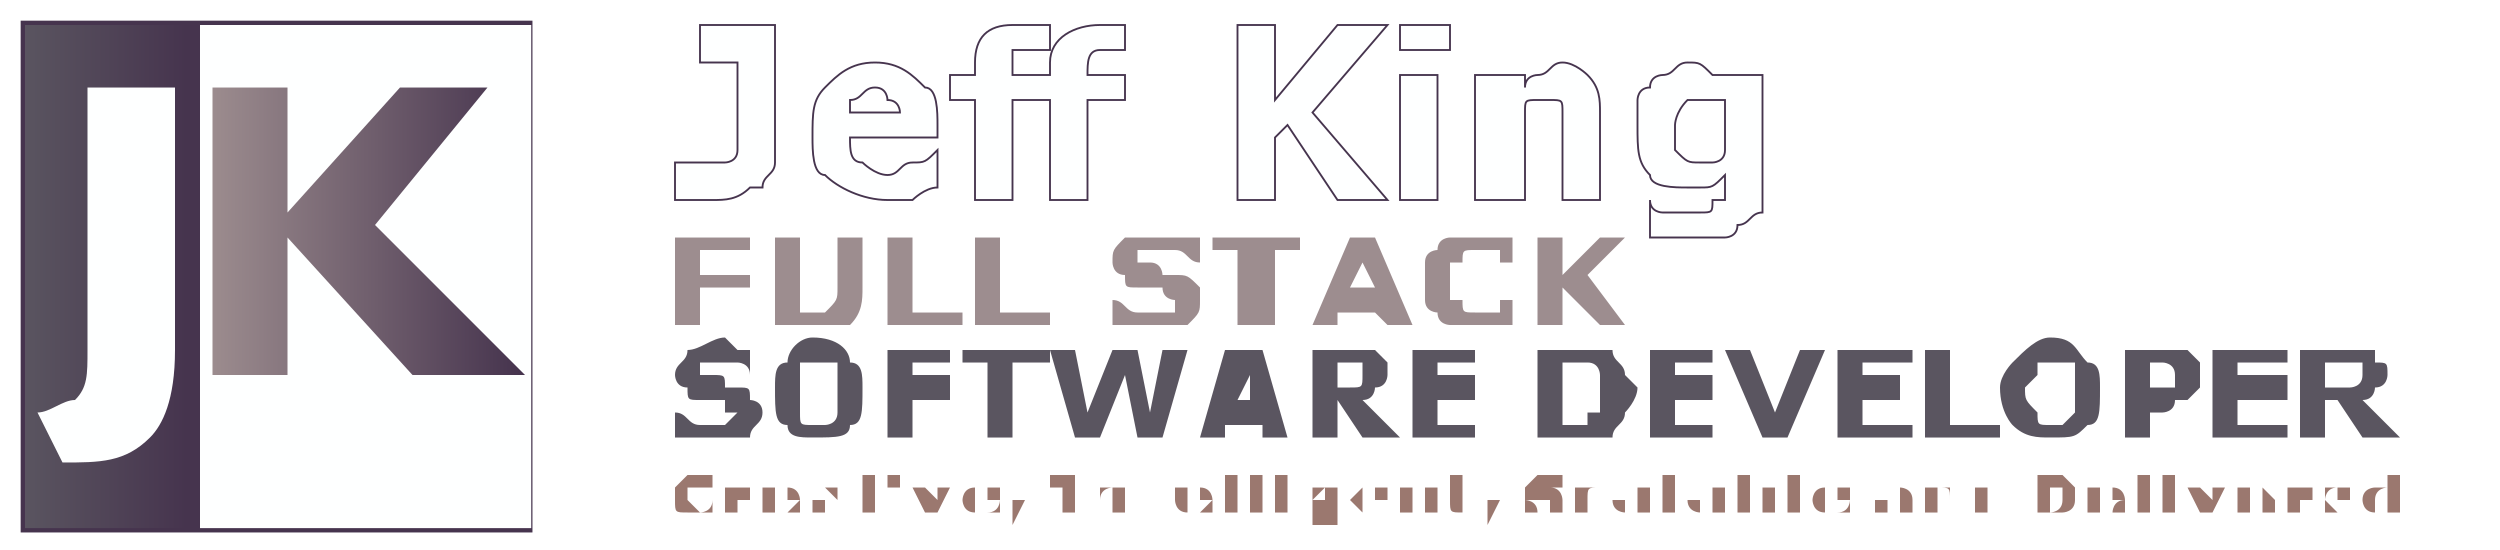
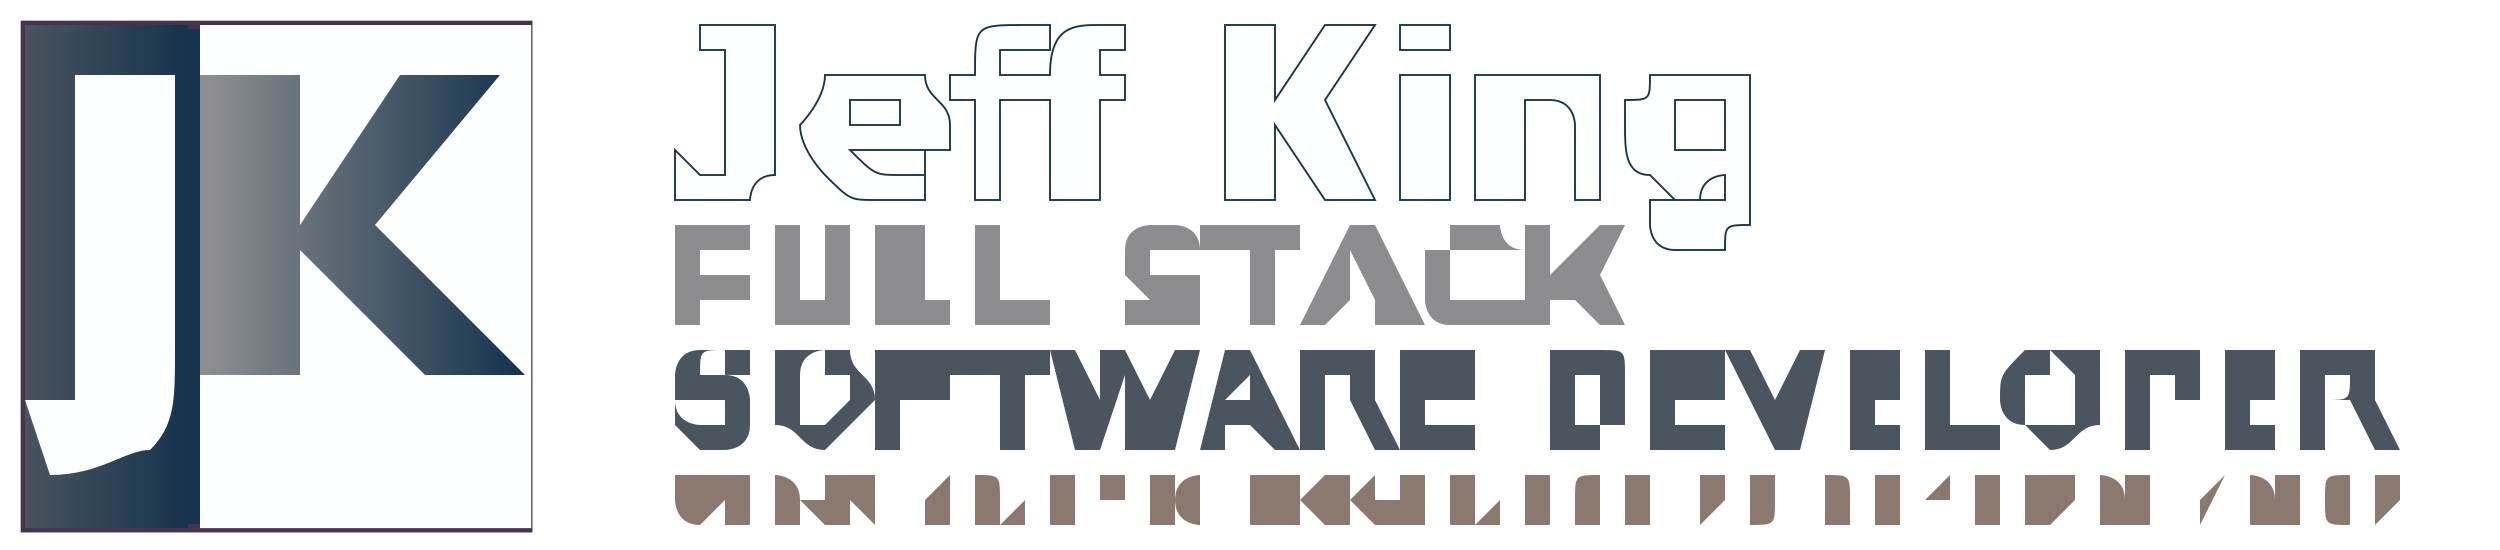
- <svg xmlns="http://www.w3.org/2000/svg" xml:space="preserve" width="200px" height="44px" version="1.1" style="shape-rendering:geometricPrecision; text-rendering:geometricPrecision; image-rendering:optimizeQuality; fill-rule:evenodd; clip-rule:evenodd" viewBox="0 0 200 44">
+ <svg xmlns="http://www.w3.org/2000/svg" xml:space="preserve" width="100px" height="22px" version="1.1" style="shape-rendering:geometricPrecision; text-rendering:geometricPrecision; image-rendering:optimizeQuality; fill-rule:evenodd; clip-rule:evenodd" viewBox="0 0 100 22">
  <defs>
    <style type="text/css">
   
-     .str1 {stroke:#46344E;stroke-width:0.694}
-     .str0 {stroke:#46344E;stroke-width:0.15}
-     .fil4 {fill:#46344E}
+     .str1 {stroke:#46344E;stroke-width:0.347}
+     .str0 {stroke:#16344E;stroke-width:0.075}
+     .fil4 {fill:#16344E}
    .fil6 {fill:#FEFFFF}
-     .fil2 {fill:#5A5560;fill-rule:nonzero}
-     .fil3 {fill:#9B786F;fill-rule:nonzero}
-     .fil1 {fill:#9D8D8F;fill-rule:nonzero}
+     .fil2 {fill:#4A5560;fill-rule:nonzero}
+     .fil3 {fill:#8B786F;fill-rule:nonzero}
+     .fil1 {fill:#8D8D8F;fill-rule:nonzero}
    .fil0 {fill:#FEFFFF;fill-rule:nonzero}
    .fil5 {fill:url(#id0)}
    .fil7 {fill:url(#id1);fill-rule:nonzero}
   
  </style>
-     <linearGradient id="id0" gradientUnits="userSpaceOnUse" x1="1.84" y1="21.875" x2="14.895" y2="21.875">
-       <stop offset="0" style="stop-opacity:1; stop-color:#5A5560" />
-       <stop offset="1" style="stop-opacity:1; stop-color:#46344E" />
+     <linearGradient id="id0" gradientUnits="userSpaceOnUse" x1="0.92" y1="10.938" x2="7.447" y2="10.938">
+       <stop offset="0" style="stop-opacity:1; stop-color:#4A5560" />
+       <stop offset="1" style="stop-opacity:1; stop-color:#16344E" />
    </linearGradient>
-     <linearGradient id="id1" gradientUnits="userSpaceOnUse" x1="16.678" y1="18.487" x2="41.566" y2="18.487">
-       <stop offset="0" style="stop-opacity:1; stop-color:#9D8D8F" />
-       <stop offset="1" style="stop-opacity:1; stop-color:#46344E" />
+     <linearGradient id="id1" gradientUnits="userSpaceOnUse" x1="8.339" y1="9.244" x2="20.783" y2="9.244">
+       <stop offset="0" style="stop-opacity:1; stop-color:#8D8D8F" />
+       <stop offset="1" style="stop-opacity:1; stop-color:#16344E" />
    </linearGradient>
  </defs>
  <g id="Layer_x0020_1">
-     <g id="_2584427400096">
-       <path class="fil0 str0" d="M62 12c0,0 0,1 0,1 0,1 -1,1 -1,2 0,0 -1,0 -1,0 -1,1 -2,1 -3,1 0,0 -1,0 -1,0 -1,0 -1,0 -2,0l0 -3 0 0c1,0 1,0 1,0 1,0 1,0 2,0 0,0 1,0 1,0 0,0 1,0 1,-1 0,0 0,0 0,-1 0,0 0,0 0,-1l0 -5 -3 0 0 -3 6 0 0 10zm13 -1l-7 0c0,1 0,2 1,2 0,0 1,1 2,1 1,0 1,-1 2,-1 1,0 1,0 2,-1l0 0 0 3c-1,0 -2,1 -2,1 -1,0 -1,0 -2,0 -2,0 -4,-1 -5,-2 -1,0 -1,-2 -1,-3 0,-2 0,-3 1,-4 1,-1 2,-2 4,-2 2,0 3,1 4,2 1,0 1,2 1,3l0 1zm-3 -2c0,0 0,-1 -1,-1 0,0 0,-1 -1,-1 -1,0 -1,1 -2,1 0,0 0,1 0,1l4 0zm18 -5l0 0 0 0c-1,0 -1,0 -1,0 -1,0 -1,0 -1,0 -1,0 -1,1 -1,2l0 0 3 0 0 2 -3 0 0 8 -3 0 0 -8 -3 0 0 8 -3 0 0 -8 -2 0 0 -2 2 0 0 -1c0,-2 1,-3 3,-3 1,0 2,0 3,0l0 2 -1 0 0 0c0,0 -1,0 -1,0 0,0 -1,0 -1,0 0,0 0,1 0,2l0 0 3 0 0 -1c0,-2 2,-3 4,-3 1,0 2,0 2,0l0 2zm21 12l-4 0 -4 -6 -1 1 0 5 -3 0 0 -14 3 0 0 6 5 -6 4 0 -6 7 6 7zm4 0l-3 0 0 -10 3 0 0 10zm1 -12l-4 0 0 -2 4 0 0 2zm12 12l-3 0 0 -5c0,-1 0,-1 0,-2 0,0 0,0 0,0 0,-1 0,-1 -1,-1 0,0 0,0 -1,0 0,0 0,0 0,0 -1,0 -1,0 -1,1l0 7 -4 0 0 -10 4 0 0 1c0,-1 1,-1 1,-1 1,0 1,-1 2,-1 1,0 2,1 2,1 1,1 1,2 1,3l0 7zm13 -2c0,1 0,2 0,3 -1,0 -1,1 -2,1 0,1 -1,1 -1,1 -1,0 -2,0 -3,0 0,0 -1,0 -2,0 0,0 -1,0 -1,0l0 -3 0 0c0,1 1,1 1,1 1,0 2,0 2,0 1,0 1,0 1,0 1,0 1,0 1,-1 0,0 1,0 1,0 0,-1 0,-1 0,-1l0 -1c-1,1 -1,1 -2,1 0,0 0,0 -1,0 -1,0 -3,0 -3,-1 -1,-1 -1,-2 -1,-4 0,0 0,-1 0,-2 0,0 0,-1 1,-1 0,-1 1,-1 1,-1 1,0 1,-1 2,-1 1,0 1,0 2,1 0,0 0,0 1,0l0 0 3 0 0 8zm-3 -2l0 -4c0,0 -1,0 -1,0 0,0 0,0 -1,0 0,0 -1,0 -1,0 -1,1 -1,2 -1,2 0,1 0,2 0,2 1,1 1,1 2,1 0,0 1,0 1,0 0,0 1,0 1,-1z" />
-       <path class="fil1" d="M60 20l-4 0 0 2 4 0 0 1 -4 0 0 3 -2 0 0 -7 6 0 0 1zm9 3c0,1 0,2 -1,3 -1,0 -2,0 -3,0 -1,0 -2,0 -3,0 0,-1 0,-2 0,-3l0 -4 2 0 0 4c0,1 0,1 0,2 0,0 1,0 1,0 1,0 1,0 1,0 1,-1 1,-1 1,-2l0 -4 2 0 0 4zm8 3l-6 0 0 -7 2 0 0 6 4 0 0 1zm7 0l-6 0 0 -7 2 0 0 6 4 0 0 1zm12 -2c0,1 0,1 -1,2 -1,0 -2,0 -3,0 0,0 -1,0 -2,0 0,0 -1,0 -1,0l0 -2 0 0c1,0 1,1 2,1 0,0 1,0 1,0 0,0 1,0 1,0 0,0 0,0 0,0 1,0 1,0 1,0 0,0 0,-1 0,-1 0,0 0,0 0,0 0,0 -1,0 -1,-1 0,0 -1,0 -1,0 0,0 -1,0 -1,0 -1,0 -1,0 -1,-1 -1,0 -1,-1 -1,-1 0,-1 0,-1 1,-2 1,0 2,0 3,0 0,0 1,0 1,0 1,0 1,0 2,0l0 2 0 0c-1,0 -1,-1 -2,-1 0,0 -1,0 -1,0 0,0 -1,0 -1,0 0,0 0,0 0,0 0,0 0,0 -1,0 0,0 0,1 0,1 0,0 0,0 1,0 0,0 0,0 0,0 1,0 1,1 1,1 1,0 1,0 1,0 1,0 1,0 2,1 0,0 0,0 0,1zm8 -4l-2 0 0 6 -3 0 0 -6 -2 0 0 -1 7 0 0 1zm9 6l-2 0 -1 -1 -3 0 0 1 -2 0 3 -7 2 0 3 7zm-3 -3l-1 -2 -1 2 2 0zm8 3c-1,0 -1,0 -2,0 0,0 -1,0 -1,-1 0,0 -1,0 -1,-1 0,0 0,-1 0,-2 0,0 0,-1 0,-1 0,-1 1,-1 1,-1 0,-1 1,-1 1,-1 1,0 1,0 2,0 0,0 1,0 1,0 0,0 1,0 1,0 0,0 0,0 1,0 0,0 0,0 0,0l0 2 0 0c0,0 0,0 -1,0 0,0 0,-1 0,-1 0,0 -1,0 -1,0 0,0 0,0 -1,0 0,0 0,0 0,0 -1,0 -1,0 -1,1 0,0 -1,0 -1,0 0,1 0,1 0,1 0,1 0,1 0,2 0,0 1,0 1,0 0,1 0,1 1,1 0,0 0,0 0,0 1,0 1,0 1,0 0,0 1,0 1,0 0,-1 0,-1 0,-1 1,0 1,0 1,0l0 0 0 2c0,0 0,0 -1,0 0,0 0,0 0,0 0,0 -1,0 -1,0 0,0 0,0 -1,0zm12 0l-2 0 -3 -3 0 1 0 2 -2 0 0 -7 2 0 0 3 3 -3 2 0 -3 3 3 4z" />
-       <path class="fil2" d="M61 33c0,1 -1,1 -1,2 -1,0 -2,0 -3,0 -1,0 -1,0 -2,0 0,0 0,0 -1,0l0 -2 0 0c1,0 1,1 2,1 0,0 1,0 1,0 0,0 0,0 1,0 0,0 0,0 0,0 0,0 0,0 0,0 1,-1 1,-1 1,-1 0,0 0,0 -1,0 0,0 0,0 0,-1 0,0 -1,0 -1,0 0,0 -1,0 -1,0 -1,0 -1,0 -1,-1 -1,0 -1,-1 -1,-1 0,-1 1,-1 1,-2 1,0 2,-1 3,-1 0,0 1,1 1,1 1,0 1,0 1,0l0 2 0 0c0,-1 -1,-1 -1,-1 0,0 -1,0 -1,0 -1,0 -1,0 -1,0 0,0 0,0 0,0 0,0 -1,0 -1,0 0,0 0,0 0,1 0,0 0,0 0,0 1,0 1,0 1,0 1,0 1,0 1,1 0,0 1,0 1,0 1,0 1,0 1,1 0,0 1,0 1,1zm8 -2c0,2 0,3 -1,3 0,1 -1,1 -3,1 -1,0 -2,0 -2,-1 -1,0 -1,-1 -1,-3 0,-1 0,-2 1,-2 0,-1 1,-2 2,-2 2,0 3,1 3,2 1,0 1,1 1,2zm-2 2c0,0 0,0 0,0 0,-1 0,-1 0,-2 0,0 0,0 0,-1 0,0 0,0 0,-1 0,0 -1,0 -1,0 0,0 0,0 -1,0 0,0 0,0 0,0 0,0 -1,0 -1,0 0,1 0,1 0,1 0,1 0,1 0,1 0,1 0,1 0,2 0,0 0,0 0,0 0,1 0,1 1,1 0,0 0,0 0,0 1,0 1,0 1,0 0,0 1,0 1,-1zm9 -4l-3 0 0 1 3 0 0 2 -3 0 0 3 -2 0 0 -7 5 0 0 1zm8 0l-3 0 0 6 -2 0 0 -6 -2 0 0 -1 7 0 0 1zm11 -1l-2 7 -2 0 -1 -5 -2 5 -2 0 -2 -7 2 0 1 5 2 -5 2 0 1 5 1 -5 2 0zm8 7l-2 0 0 -1 -3 0 0 1 -2 0 2 -7 3 0 2 7zm-3 -3l0 -2 -1 2 1 0zm9 -2c0,0 0,0 0,-1 0,0 -1,0 -1,0 0,0 0,0 0,0 0,0 -1,0 -1,0l0 0 0 2 0 0c0,0 1,0 1,0 0,0 0,0 0,0 1,0 1,0 1,-1 0,0 0,0 0,0zm3 5l-3 0 -2 -3 0 0 0 3 -2 0 0 -7 3 0c0,0 1,0 1,0 0,0 1,0 1,0 0,0 0,0 1,1 0,0 0,0 0,1 0,0 0,1 -1,1 0,0 0,1 -1,1l3 3zm6 0l-5 0 0 -7 5 0 0 1 -3 0 0 1 3 0 0 2 -3 0 0 2 3 0 0 1zm13 -4c0,1 -1,2 -1,2 0,1 -1,1 -1,2 -1,0 -1,0 -1,0 -1,0 -1,0 -2,0l-3 0 0 -7 3 0c1,0 1,0 2,0 0,0 1,0 1,0 0,1 1,1 1,2 0,0 1,1 1,1zm-3 0c0,0 0,-1 0,-1 0,0 0,-1 -1,-1 0,0 0,0 0,0 0,0 -1,0 -1,0l-1 0 0 5 1 0c0,0 1,0 1,0 0,0 0,0 0,-1 1,0 1,0 1,0 0,-1 0,-1 0,-2zm9 4l-5 0 0 -7 5 0 0 1 -3 0 0 1 3 0 0 2 -3 0 0 2 3 0 0 1zm9 -7l-3 7 -2 0 -3 -7 2 0 2 5 2 -5 2 0zm7 7l-6 0 0 -7 6 0 0 1 -4 0 0 1 3 0 0 2 -3 0 0 2 4 0 0 1zm7 0l-6 0 0 -7 2 0 0 6 4 0 0 1zm8 -4c0,2 0,3 -1,3 -1,1 -1,1 -3,1 -1,0 -2,0 -3,-1 0,0 -1,-1 -1,-3 0,-1 1,-2 1,-2 1,-1 2,-2 3,-2 2,0 2,1 3,2 1,0 1,1 1,2zm-2 2c0,0 0,0 0,0 0,-1 0,-1 0,-2 0,0 0,0 0,-1 0,0 0,0 0,-1 -1,0 -1,0 -1,0 0,0 0,0 -1,0 0,0 0,0 0,0 -1,0 -1,0 -1,0 0,1 0,1 0,1 -1,1 -1,1 -1,1 0,1 0,1 1,2 0,0 0,0 0,0 0,1 0,1 1,1 0,0 0,0 0,0 1,0 1,0 1,0 0,0 0,0 1,-1zm10 -3c0,0 0,1 0,1 0,0 -1,1 -1,1 0,0 0,0 -1,0 0,1 -1,1 -1,1l-1 0 0 2 -2 0 0 -7 3 0c0,0 1,0 1,0 0,0 1,0 1,0 0,0 1,1 1,1 0,0 0,1 0,1zm-2 0c0,0 0,0 0,0 0,-1 -1,-1 -1,-1 0,0 0,0 0,0 0,0 -1,0 -1,0l0 0 0 2 0 0c1,0 1,0 1,0 0,0 0,0 1,0 0,0 0,0 0,0 0,-1 0,-1 0,-1zm9 5l-6 0 0 -7 6 0 0 1 -4 0 0 1 4 0 0 2 -4 0 0 2 4 0 0 1zm6 -5c0,0 0,0 0,-1 -1,0 -1,0 -1,0 0,0 0,0 0,0 0,0 -1,0 -1,0l-1 0 0 2 1 0c0,0 1,0 1,0 0,0 0,0 0,0 0,0 1,0 1,-1 0,0 0,0 0,0zm3 5l-3 0 -2 -3 -1 0 0 3 -2 0 0 -7 4 0c0,0 1,0 1,0 0,0 0,0 1,0 0,0 0,0 0,1 1,0 1,0 1,1 0,0 0,1 -1,1 0,0 0,1 -1,1l3 3z" />
+     <g id="_1981227306736">
+       <path class="fil0 str0" d="M31 6c0,0 0,0 0,1 0,0 0,0 0,0 -1,0 -1,1 -1,1 -1,0 -1,0 -1,0 -1,0 -1,0 -1,0 0,0 -1,0 -1,0l0 -2 0 0c0,0 1,1 1,1 0,0 0,0 0,0 1,0 1,0 1,0 0,-1 0,-1 0,-1 0,0 0,0 0,0 0,0 0,-1 0,-1l0 -3 -1 0 0 -1 3 0 0 5zm7 0l-4 0c0,0 0,0 0,0 1,1 1,1 2,1 0,0 0,0 1,0 0,-1 0,-1 0,-1l0 0 0 2c0,0 0,0 -1,0 0,0 0,0 -1,0 -1,0 -1,0 -2,-1 0,0 -1,-1 -1,-2 0,0 1,-1 1,-2 1,0 1,0 2,0 1,0 2,0 2,0 0,1 1,1 1,2l0 1zm-2 -1c0,-1 0,-1 0,-1 0,0 -1,0 -1,0 0,0 -1,0 -1,0 0,0 0,0 0,1l2 0zm9 -3l0 0 0 0c0,0 0,0 -1,0 0,0 0,0 0,0 0,0 0,0 0,1l0 0 1 0 0 1 -1 0 0 4 -2 0 0 -4 -2 0 0 4 -1 0 0 -4 -1 0 0 -1 1 0 0 0c0,-2 0,-2 2,-2 0,0 1,0 1,0l0 1 0 0 0 0c-1,0 -1,0 -1,0 0,0 0,0 -1,0 0,0 0,0 0,1l0 0 2 0 0 0c0,-2 1,-2 2,-2 1,0 1,0 1,0l0 1zm10 6l-2 0 -2 -3 0 1 0 2 -2 0 0 -7 2 0 0 3 2 -3 2 0 -2 3 2 4zm3 0l-2 0 0 -5 2 0 0 5zm0 -6l-2 0 0 -1 2 0 0 1zm6 6l-1 0 0 -3c0,0 0,0 0,0 0,0 0,-1 -1,-1 0,0 0,0 0,0 0,0 0,0 0,0 0,0 -1,0 -1,0 0,0 0,0 0,0l0 4 -2 0 0 -5 2 0 0 0c0,0 0,0 1,0 0,0 0,0 0,0 1,0 1,0 2,0 0,0 0,1 0,2l0 3zm6 -1c0,1 0,1 0,1 0,1 0,1 0,1 -1,0 -1,0 -1,1 0,0 -1,0 -1,0 -1,0 -1,0 -1,0 -1,0 -1,-1 -1,-1l0 -1 0 0c0,0 0,0 1,0 0,0 0,0 0,0 1,0 1,0 1,0 0,0 1,0 1,0 0,0 0,0 0,0 0,0 0,-1 0,-1l0 0c0,0 -1,0 -1,1 0,0 0,0 -1,0 0,0 -1,-1 -1,-1 -1,0 -1,-1 -1,-2 0,0 0,-1 0,-1 1,0 1,0 1,-1 0,0 0,0 1,0 0,0 0,0 1,0 0,0 0,0 0,0 0,0 1,0 1,0l0 0 1 0 0 4zm-1 -1l0 -2c0,0 0,0 0,0 -1,0 -1,0 -1,0 0,0 -1,0 -1,0 0,0 0,1 0,1 0,1 0,1 0,1 0,0 1,0 1,0 0,0 0,0 0,0 1,0 1,0 1,0z" />
+       <path class="fil1" d="M30 10l-2 0 0 1 2 0 0 1 -2 0 0 1 -1 0 0 -4 3 0 0 1zm4 2c0,0 0,1 0,1 0,0 -1,0 -1,0 -1,0 -1,0 -2,0 0,0 0,-1 0,-1l0 -3 1 0 0 3c0,0 0,0 0,0 0,0 0,0 1,0 0,0 0,0 0,0 0,0 0,0 0,0l0 -3 1 0 0 3zm4 1l-3 0 0 -4 2 0 0 3 1 0 0 1zm4 0l-3 0 0 -4 1 0 0 3 2 0 0 1zm6 -1c0,0 0,1 0,1 -1,0 -1,0 -2,0 0,0 -1,0 -1,0 0,0 0,0 0,0l0 -1 0 0c0,0 0,0 0,0 1,0 1,0 1,0 0,0 0,0 0,0 1,0 1,0 1,0 0,0 0,0 0,0 0,0 0,0 0,0 0,0 0,0 0,0 0,0 0,0 0,0 -1,0 -1,0 -1,0 0,0 0,0 0,0 -1,-1 -1,-1 -1,-1 0,0 0,0 0,-1 0,0 0,0 0,0 0,-1 1,-1 1,-1 1,0 1,0 1,0 0,0 1,0 1,1l0 0 0 0c0,0 -1,0 -1,0 0,0 0,0 -1,0 0,0 0,0 0,0 0,0 0,0 0,0 0,0 0,0 0,0 0,0 0,0 0,0 0,0 0,1 0,1 0,0 0,0 0,0 0,0 1,0 1,0 0,0 0,0 0,0 0,0 1,0 1,0 0,0 0,1 0,1zm4 -2l-1 0 0 3 -1 0 0 -3 -2 0 0 -1 4 0 0 1zm5 3l-2 0 0 -1 -1 0 -1 1 -1 0 2 -4 1 0 2 4zm-2 -1l-1 -2 0 2 1 0zm4 1c0,0 -1,0 -1,0 0,0 0,0 0,0 -1,0 -1,-1 -1,-1 0,0 0,0 0,-1 0,0 0,0 0,-1 0,0 0,0 1,0 0,0 0,-1 0,-1 0,0 1,0 1,0 0,0 0,0 1,0 0,0 0,0 0,0 0,0 0,0 0,0 0,0 0,1 1,1l0 0 -1 0c0,0 0,0 0,0 0,0 0,0 0,0 0,0 0,0 0,0 -1,0 -1,0 -1,0 0,0 0,0 0,0 0,0 0,0 -1,0 0,0 0,0 0,1 0,0 0,0 0,0 0,0 0,1 0,1 0,0 0,0 0,0 1,0 1,0 1,0 0,0 0,0 0,0 0,0 0,0 1,0 0,0 0,0 0,0 0,0 0,0 0,0 0,0 0,0 0,0l1 0 0 1c-1,0 -1,0 -1,0 0,0 0,0 0,0 0,0 0,0 0,0 -1,0 -1,0 -1,0zm6 0l-1 0 -1 -1 -1 0 0 1 -1 0 0 -4 1 0 0 2 2 -2 1 0 -1 2 1 2z" />
+       <path class="fil2" d="M30 16c0,1 0,1 0,1 0,1 -1,1 -1,1 -1,0 -1,0 -1,0 0,0 -1,-1 -1,-1l0 -1 0 0c0,1 1,1 1,1 0,0 0,0 1,0 0,0 0,0 0,0 0,0 0,0 0,0 0,0 0,0 0,0 0,0 0,0 0,0 0,-1 0,-1 0,-1 0,0 0,0 0,0 0,0 0,0 -1,0 0,0 0,0 0,0 0,0 -1,0 -1,0 0,-1 0,-1 0,-1 0,0 0,-1 1,-1 0,0 0,0 1,0 0,0 0,0 1,0 0,0 0,0 0,0l0 1 0 0c0,0 0,0 -1,0 0,-1 0,-1 0,-1 0,0 0,0 0,0 -1,0 -1,0 -1,1 0,0 0,0 0,0 0,0 0,0 0,0 0,0 0,0 0,0 0,0 0,0 1,0 0,0 0,0 0,0 0,0 0,0 0,0 1,0 1,1 1,1 0,0 0,0 0,0zm5 0c0,0 -1,1 -1,1 0,0 -1,1 -1,1 -1,0 -1,-1 -2,-1 0,0 0,-1 0,-1 0,-1 0,-1 0,-2 1,0 1,0 2,0 0,0 1,0 1,0 0,1 1,1 1,2zm-2 1c0,0 1,-1 1,-1 0,0 0,0 0,0 0,-1 0,-1 0,-1 0,0 -1,0 -1,0 0,0 0,0 0,0 0,-1 0,-1 0,-1 0,0 -1,0 -1,1 0,0 0,0 0,0 0,0 0,0 0,0 0,0 0,0 0,1 0,0 0,0 0,0 0,0 0,1 0,1 0,0 0,0 0,0 0,0 1,0 1,0 0,0 0,0 0,0 0,0 0,0 0,0zm5 -2l-2 0 0 0 2 0 0 1 -2 0 0 2 -1 0 0 -4 3 0 0 1zm4 0l-1 0 0 3 -1 0 0 -3 -2 0 0 -1 4 0 0 1zm6 -1l-1 4 -2 0 0 -3 -1 3 -1 0 -1 -4 1 0 1 2 0 -2 1 0 1 2 1 -2 1 0zm4 4l-1 0 -1 -1 -1 0 0 1 -1 0 1 -4 1 0 2 4zm-2 -2l0 -1 -1 1 1 0zm4 -1c0,0 0,0 0,0 0,0 0,0 0,0 0,0 0,0 0,0 0,0 0,0 0,0l-1 0 0 1 1 0c0,0 0,0 0,-1 0,0 0,0 0,0 0,0 0,0 0,0 0,0 0,0 0,0zm2 3l-1 0 -1 -2 -1 0 0 2 -1 0 0 -4 2 0c0,0 0,0 0,0 1,0 1,0 1,0 0,0 0,0 0,0 0,0 0,1 0,1 0,0 0,0 0,1 0,0 0,0 0,0l1 2zm3 0l-3 0 0 -4 3 0 0 1 -2 0 0 0 2 0 0 1 -2 0 0 1 2 0 0 1zm6 -2c0,0 0,0 0,1 0,0 0,0 -1,0 0,0 0,0 0,1 0,0 -1,0 -1,0l-1 0 0 -4 1 0c0,0 1,0 1,0 0,0 0,0 0,0 1,0 1,0 1,1 0,0 0,0 0,1zm-1 0c0,-1 0,-1 0,-1 0,0 0,0 0,0 0,0 -1,0 -1,0 0,0 0,0 0,0l0 0 0 2 0 0c0,0 0,0 0,0 1,0 1,0 1,0 0,0 0,-1 0,-1 0,0 0,0 0,0zm5 2l-3 0 0 -4 3 0 0 1 -2 0 0 0 2 0 0 1 -2 0 0 1 2 0 0 1zm4 -4l-1 4 -1 0 -2 -4 1 0 1 2 1 -2 1 0zm3 4l-2 0 0 -4 2 0 0 1 -1 0 0 0 1 0 0 1 -1 0 0 1 1 0 0 1zm4 0l-3 0 0 -4 1 0 0 3 2 0 0 1zm4 -2c0,0 0,1 0,1 -1,0 -1,1 -2,1 0,0 -1,-1 -1,-1 -1,0 -1,-1 -1,-1 0,-1 0,-1 1,-2 0,0 1,0 1,0 1,0 1,0 2,0 0,1 0,1 0,2zm-1 1c0,0 0,-1 0,-1 0,0 0,0 0,0 0,-1 0,-1 0,-1 0,0 0,0 0,0 0,0 0,0 0,0 -1,-1 -1,-1 -1,-1 0,0 0,0 0,1 0,0 0,0 0,0 -1,0 -1,0 -1,0 0,0 0,0 0,1 0,0 0,0 0,0 0,0 0,1 0,1 1,0 1,0 1,0 0,0 0,0 0,0 0,0 0,0 1,0 0,0 0,0 0,0zm5 -2c0,0 0,0 0,1 0,0 0,0 0,0 -1,0 -1,0 -1,0 0,0 0,0 -1,0l0 0 0 2 -1 0 0 -4 1 0c1,0 1,0 1,0 0,0 0,0 1,0 0,0 0,0 0,0 0,1 0,1 0,1zm-1 0c0,0 0,0 0,0 0,0 0,0 0,0 0,0 -1,0 -1,0 0,0 0,0 0,0l0 0 0 1 0 0c0,0 0,0 1,0 0,0 0,0 0,-1 0,0 0,0 0,0 0,0 0,0 0,0zm4 3l-2 0 0 -4 2 0 0 1 -1 0 0 0 1 0 0 1 -1 0 0 1 1 0 0 1zm3 -3c0,0 0,0 0,0 0,0 0,0 0,0 0,0 0,0 0,0 0,0 0,0 0,0l-1 0 0 1 0 0c1,0 1,0 1,-1 0,0 0,0 0,0 0,0 0,0 0,0 0,0 0,0 0,0zm2 3l-1 0 -1 -2 -1 0 0 2 -1 0 0 -4 2 0c0,0 0,0 0,0 1,0 1,0 1,0 0,0 0,0 0,0 0,0 0,1 0,1 0,0 0,0 0,1 0,0 0,0 0,0l1 2z" />
      <g>
-         <path class="fil3" d="M56 41c0,0 -1,0 -1,0 0,0 0,0 0,0 -1,0 -1,0 -1,-1 0,0 0,0 0,0 0,-1 0,-1 0,-1 0,0 0,0 1,-1 0,0 0,0 0,0 0,0 1,0 1,0 0,0 0,0 0,0 0,0 0,0 1,0 0,0 0,0 0,0 0,0 0,0 0,0l0 1 0 0c0,0 0,0 0,0 0,0 0,0 0,0 0,0 -1,0 -1,0 0,0 0,0 0,0 0,0 0,0 0,0 0,0 -1,0 -1,0 0,0 0,0 0,0 0,0 0,0 0,1 0,0 0,0 0,0 0,0 0,0 0,0 0,0 1,1 1,1 0,0 0,0 0,0 0,0 0,0 0,0 0,0 1,0 1,-1 0,0 0,0 0,0 0,0 0,0 0,0l0 0 0 1c0,0 0,0 0,0 0,0 0,0 0,0 -1,0 -1,0 -1,0 0,0 0,0 0,0zm4 -1l0 0c0,0 0,0 0,0 0,0 0,0 0,0 0,0 0,0 -1,0 0,0 0,0 0,0l0 1 -1 0 0 -2 1 0 0 0c0,0 0,0 1,0 0,0 0,0 0,0 0,0 0,0 0,0 0,0 0,0 0,0l0 1zm4 0l-2 0c0,0 0,0 0,1 0,0 0,0 1,0 0,0 0,0 0,0 0,0 1,-1 1,-1l0 0 0 1c0,0 -1,0 -1,0 0,0 0,0 0,0 -1,0 -1,0 -2,0 0,0 0,-1 0,-1 0,0 0,-1 0,-1 1,0 1,0 2,0 0,0 0,0 0,0 1,0 1,1 1,1l0 0zm-1 0c0,0 0,-1 0,-1 0,0 0,0 -1,0 0,0 0,0 0,0 0,0 0,1 0,1l1 0zm4 1l0 -1c-1,0 -1,0 -1,0 0,0 0,0 0,0 0,0 0,0 0,0 0,0 0,0 0,0 0,0 0,1 0,1 0,0 0,0 0,0 0,0 0,0 0,0 0,0 0,0 0,0 0,0 0,0 0,0 0,0 0,0 1,0zm0 0c0,0 -1,0 -1,0 0,0 0,0 0,0 0,0 0,0 0,0 0,0 0,0 0,0 -1,0 -1,0 -1,0 0,0 0,0 0,-1 0,0 0,0 0,0 0,0 0,0 0,0 0,0 1,0 1,0 0,0 0,0 1,0l0 0c0,0 -1,-1 -1,-1 0,0 0,0 0,0 0,0 0,0 -1,0 0,0 0,0 0,0l0 0 0 0c0,0 0,0 0,0 1,0 1,0 1,0 1,0 1,0 1,0 0,0 0,0 0,1l0 1 0 0 0 0zm3 0c0,0 0,0 0,0 0,0 0,0 0,0 -1,0 -1,0 -1,0 0,0 0,0 0,-1l0 -1 -1 0 0 0 1 0 0 -1 1 0 0 1 0 0 0 0 0 0 0 1c0,0 0,0 0,0 0,0 0,0 0,1 0,0 0,0 0,0 0,0 0,0 0,0 0,0 0,0 0,0 0,0 0,0 0,0l0 0 0 0zm2 0l0 0 0 -2 0 0 0 2zm0 -2l-1 0 0 -1 1 0 0 1zm4 0l-1 2 -1 0 -1 -2 1 0 1 1 0 -1 1 0zm4 1l-2 0c0,0 0,0 0,1 0,0 1,0 1,0 0,0 0,0 0,0 1,0 1,-1 1,-1l0 0 0 1c0,0 0,0 -1,0 0,0 0,0 0,0 -1,0 -1,0 -1,0 -1,0 -1,-1 -1,-1 0,0 0,-1 1,-1 0,0 0,0 1,0 0,0 0,0 1,0 0,0 0,1 0,1l0 0zm-1 0c0,0 0,-1 0,-1 0,0 0,0 0,0 -1,0 -1,0 -1,0 0,0 0,1 0,1l1 0zm3 0l-1 2 0 0 0 -2 1 0zm4 1l-2 0 0 0 1 0 0 -2 -1 0 0 -1 2 0 0 1 0 0 0 2 0 0 0 0zm4 0l-1 0 0 -1c0,0 0,0 0,0 0,0 0,0 0,0 0,-1 0,-1 0,-1 0,0 0,0 0,0 0,0 0,0 0,0 0,0 -1,0 -1,1l0 1 0 0 0 -2 0 0 0 0c1,0 1,0 1,0 0,0 0,0 0,0 1,0 1,0 1,0 0,0 0,0 0,1l0 1zm3 0c0,0 0,0 0,0 0,0 0,0 0,0 -1,0 -1,0 -1,0 0,0 0,0 0,-1l0 -1 -1 0 0 0 1 0 0 -1 0 0 0 1 1 0 0 0 -1 0 0 1c0,0 0,0 0,0 0,0 0,0 0,1 0,0 0,0 1,0 0,0 0,0 0,0 0,0 0,0 0,0 0,0 0,0 0,0l0 0 0 0zm4 -1l-2 0c0,0 0,0 0,1 0,0 1,0 1,0 0,0 0,0 0,0 0,0 1,-1 1,-1l0 0 0 1c0,0 -1,0 -1,0 0,0 0,0 0,0 -1,0 -1,0 -1,0 -1,0 -1,-1 -1,-1 0,0 0,-1 0,-1 1,0 1,0 2,0 0,0 0,0 0,0 1,0 1,1 1,1l0 0zm-1 0c0,0 0,-1 0,-1 0,0 0,0 -1,0 0,0 0,0 0,0 0,0 0,1 0,1l1 0zm3 1l-1 0 0 -3 1 0 0 3zm2 0l-1 0 0 -3 1 0 0 3zm2 0l-1 0 0 -2 1 0 0 2zm0 -2l-1 0 0 -1 1 0 0 1zm4 2c0,0 0,0 0,0 0,1 0,1 0,1 0,0 0,0 -1,0 0,0 0,0 0,0 0,0 -1,0 -1,0 0,0 0,0 0,0l0 -1 0 0c0,0 0,0 0,0 0,0 1,0 1,0 0,0 0,0 0,0 0,0 0,0 0,0 0,0 0,0 0,0 0,0 0,0 0,0l0 0c0,0 0,0 0,0 0,0 0,0 0,0 -1,0 -1,0 -1,0 0,0 0,-1 0,-1 0,0 0,0 0,-1 0,0 0,0 0,0 0,0 0,0 0,0 0,0 1,0 1,0 0,0 0,0 0,0 0,0 0,0 0,0l0 0 1 0 0 2zm-1 -1l0 -1c0,0 0,0 0,0 0,0 0,0 0,0 0,0 0,0 0,0 -1,1 -1,1 -1,1 0,0 0,0 1,0 0,1 0,1 0,1 0,0 0,0 0,0 0,-1 0,-1 0,-1zm5 0l-2 0c0,0 0,0 0,1 1,0 1,0 1,0 0,0 0,0 1,0 0,0 0,-1 0,-1l0 0 0 1c0,0 0,0 0,0 -1,0 -1,0 -1,0 -1,0 -1,0 -1,0 0,0 -1,-1 -1,-1 0,0 1,-1 1,-1 0,0 0,0 1,0 0,0 1,0 1,0 0,0 0,1 0,1l0 0zm-1 0c0,0 0,-1 0,-1 0,0 0,0 0,0 0,0 0,0 -1,0 0,0 0,1 0,1l1 0zm5 1l-1 0 0 -1c0,0 0,0 0,0 0,0 0,0 0,0 0,-1 0,-1 0,-1 0,0 0,0 0,0 0,0 -1,0 -1,0 0,0 0,0 0,1l0 1 -1 0 0 -2 1 0 0 0c0,0 0,0 1,0 0,0 0,0 0,0 0,0 1,0 1,0 0,0 0,0 0,1l0 1zm3 0c0,0 0,0 0,0 0,0 -1,0 -1,0 0,0 0,0 0,0 -1,0 -1,0 -1,-1l0 -1 0 0 0 0 0 0 0 -1 1 0 0 1 1 0 0 0 -1 0 0 1c0,0 0,0 0,0 0,0 0,0 0,1 0,0 0,0 0,0 0,0 0,0 1,0 0,0 0,0 0,0 0,0 0,0 0,0l0 0 0 0zm2 -1l-1 2 0 0 0 -2 1 0zm5 0c0,0 0,1 0,1 -1,0 -1,0 -2,0 0,0 0,0 0,0 0,0 -1,0 -1,0l0 -1 0 0c0,0 1,0 1,1 0,0 0,0 1,0 0,0 0,0 0,0 0,0 0,0 0,0 0,0 0,0 0,-1 0,0 0,0 0,0 0,0 0,0 0,0 0,0 0,0 0,0 0,0 0,0 -1,0 0,0 0,0 0,0 0,0 0,0 -1,0 0,-1 0,-1 0,-1 0,0 0,0 1,-1 0,0 0,0 1,0 0,0 0,0 0,0 1,0 1,0 1,0l0 1 0 0c0,0 0,0 -1,0 0,0 0,0 0,0 0,0 0,0 0,0 -1,0 -1,0 -1,0 0,0 0,0 0,0 0,0 0,0 0,0 0,0 0,0 0,0 0,0 0,0 1,0 0,0 0,0 0,0 0,0 0,0 0,0 1,0 1,1 1,1 0,0 0,0 0,0zm3 1c-1,0 -1,0 -1,0 0,0 0,0 -1,0 0,0 0,0 0,0 0,-1 0,-1 0,-1 0,0 0,0 0,-1 0,0 0,0 1,0 0,0 0,0 0,0 0,0 0,0 1,0 0,0 0,0 0,0 0,0 0,0 0,0l0 1 0 0c0,0 0,0 0,0 0,-1 0,-1 0,-1 0,0 0,0 0,0 0,0 0,0 0,0 -1,0 -1,0 -1,1 0,0 0,0 0,0 0,0 0,0 0,1 0,0 0,0 1,0 0,0 0,0 0,0 0,0 0,0 0,0 0,0 0,0 0,-1 0,0 0,0 0,0l0 0 0 1c0,0 0,0 0,0 0,0 0,0 0,0zm3 0l0 -1c0,0 0,0 0,0 0,0 0,0 0,0 -1,0 -1,0 -1,0 0,0 0,0 0,0 0,0 0,1 0,1 0,0 0,0 0,0 0,0 0,0 0,0 1,0 1,0 1,0 0,0 0,0 0,0 0,0 0,0 0,0zm0 0c0,0 0,0 0,0 0,0 0,0 0,0 0,0 0,0 0,0 -1,0 -1,0 -1,0 0,0 0,0 0,0 0,0 -1,0 -1,-1 0,0 0,0 1,0 0,0 0,0 0,0 0,0 0,0 0,0 1,0 1,0 1,0l0 0c0,0 0,-1 0,-1 0,0 0,0 0,0 -1,0 -1,0 -1,0 0,0 0,0 0,0l0 0 0 0c0,0 0,0 0,0 0,0 0,0 1,0 0,0 0,0 1,0 0,0 0,0 0,1l0 1 -1 0 0 0zm3 0l-1 0 0 -3 1 0 0 3zm3 0l0 -1c0,0 0,0 0,0 0,0 0,0 0,0 -1,0 -1,0 -1,0 0,0 0,0 0,0 0,0 0,1 0,1 0,0 0,0 0,0 0,0 0,0 0,0 1,0 1,0 1,0 0,0 0,0 0,0 0,0 0,0 0,0zm0 0c0,0 0,0 0,0 0,0 0,0 0,0 0,0 0,0 0,0 -1,0 -1,0 -1,0 0,0 0,0 0,0 0,0 -1,0 -1,-1 0,0 0,0 1,0 0,0 0,0 0,0 0,0 0,0 0,0 1,0 1,0 1,0l0 0c0,0 0,-1 0,-1 0,0 0,0 -1,0 0,0 0,0 0,0 0,0 0,0 0,0l0 0 0 0c0,0 0,0 0,0 0,0 0,0 1,0 0,0 0,0 1,0 0,0 0,0 0,1l0 1 -1 0 0 0zm5 -1c0,0 0,1 0,1 -1,0 -1,0 -1,0 0,0 0,0 -1,0 0,0 0,0 0,0l0 0 -1 0 0 -3 1 0 0 1c0,0 0,0 1,0 0,0 0,0 0,0 0,0 1,0 1,0 0,0 0,1 0,1zm-1 0c0,0 0,0 0,0 0,-1 0,-1 0,-1 0,0 -1,0 -1,0 0,0 0,0 0,0l0 2c0,0 0,0 0,0 0,0 0,0 1,0 0,0 0,0 0,-1 0,0 0,0 0,0zm3 1l-1 0 0 -3 1 0 0 3zm4 -1l-2 0c0,0 0,0 0,1 0,0 1,0 1,0 0,0 0,0 0,0 1,0 1,-1 1,-1l0 0 0 1c0,0 0,0 -1,0 0,0 0,0 0,0 -1,0 -1,0 -1,0 -1,0 -1,-1 -1,-1 0,0 0,-1 1,-1 0,0 0,0 1,0 0,0 0,0 1,0 0,0 0,1 0,1l0 0zm-1 0c0,0 0,-1 0,-1 0,0 0,0 0,0 0,0 -1,0 -1,0 0,0 0,1 0,1l1 0zm5 1l0 -1c0,0 -1,0 -1,0 0,0 0,0 0,0 0,0 0,0 0,0 0,0 0,0 0,0 0,0 0,1 0,1 0,0 0,0 0,0 0,0 0,0 0,0 0,0 0,0 0,0 0,0 0,0 0,0 1,0 1,0 1,0zm0 0c0,0 0,0 0,0 -1,0 -1,0 -1,0 0,0 0,0 0,0 0,0 0,0 0,0 0,0 -1,0 -1,0 0,0 0,0 0,-1 0,0 0,0 0,0 0,0 0,0 0,0 1,0 1,0 1,0 0,0 0,0 1,0l0 0c0,0 0,-1 0,-1 -1,0 -1,0 -1,0 0,0 0,0 0,0 -1,0 -1,0 -1,0l0 0 0 0c0,0 0,0 1,0 0,0 0,0 0,0 1,0 1,0 1,0 0,0 1,0 1,1l0 1 -1 0 0 0zm4 0l0 0 0 -1c0,0 0,0 0,0 0,0 0,0 0,0 0,-1 0,-1 -1,-1 0,0 0,0 0,0 0,0 0,0 0,0 0,0 0,0 0,1l0 1 -1 0 0 -2 1 0 0 0c0,0 0,0 0,0 0,0 0,0 1,0 0,0 0,0 0,0 0,0 0,0 0,1l0 1zm4 0l0 0 0 0c-1,0 -1,0 -1,0 0,0 0,0 0,0 -1,0 -1,0 -1,0 0,0 0,-1 0,-1 0,0 0,0 0,0 0,-1 0,-1 0,-1 0,0 0,0 0,0 1,0 1,0 1,0 0,0 0,0 0,0 0,0 0,0 1,0l0 -1 0 0 0 3zm0 0l0 -2c-1,0 -1,0 -1,0 0,0 0,0 0,0 0,0 0,0 0,1 0,0 0,0 0,0 0,0 0,0 0,1 0,0 0,0 0,0 0,0 0,0 0,0 0,0 0,0 1,0zm6 -1c0,0 0,0 0,0 0,1 -1,1 -1,1 0,0 0,0 0,0 -1,0 -1,0 -1,0l-1 0 0 -3 1 0c0,0 1,0 1,0 0,0 0,0 0,0 0,0 1,1 1,1 0,0 0,0 0,1zm-1 0c0,-1 0,-1 0,-1 0,0 0,0 0,0 -1,0 -1,0 -1,0 0,0 0,0 0,0l0 0 0 2 0 0c0,0 0,0 0,0 0,0 1,0 1,-1 0,0 0,0 0,0 0,0 0,0 0,0zm5 0l-2 0c0,0 0,0 0,1 0,0 0,0 1,0 0,0 0,0 0,0 0,0 0,-1 1,-1l0 0 0 1c-1,0 -1,0 -1,0 0,0 0,0 0,0 -1,0 -1,0 -2,0 0,0 0,-1 0,-1 0,0 0,-1 0,-1 1,0 1,0 1,0 1,0 1,0 1,0 1,0 1,1 1,1l0 0zm-1 0c0,0 0,-1 0,-1 0,0 0,0 -1,0 0,0 0,0 0,0 0,0 0,1 0,1l1 0zm3 1l-1 0 0 -3 1 0 0 3zm2 0l-1 0 0 -2 1 0 0 2zm0 -2l-1 0 0 -1 1 0 0 1zm4 0l-1 2 -1 0 -1 -2 1 0 1 1 0 -1 1 0zm4 1l-2 0c0,0 0,0 0,1 0,0 0,0 1,0 0,0 0,0 0,0 0,0 0,-1 0,-1l1 0 0 1c-1,0 -1,0 -1,0 0,0 0,0 -1,0 0,0 0,0 -1,0 0,0 0,-1 0,-1 0,0 0,-1 0,-1 1,0 1,0 1,0 1,0 1,0 1,0 0,0 1,1 1,1l0 0zm-1 0c0,0 0,-1 0,-1 0,0 -1,0 -1,0 0,0 0,0 0,0 0,0 0,1 0,1l1 0zm4 0l0 0c0,0 -1,0 -1,0 0,0 0,0 0,0 0,0 0,0 0,0 0,0 0,0 0,0l0 1 -1 0 0 -2 1 0 0 0c0,0 0,0 0,0 0,0 0,0 0,0 0,0 1,0 1,0 0,0 0,0 0,0l0 1zm3 0l-2 0c0,0 0,0 1,1 0,0 0,0 0,0 0,0 1,0 1,0 0,0 0,-1 0,-1l0 0 0 1c0,0 0,0 0,0 0,0 -1,0 -1,0 0,0 -1,0 -1,0 0,0 0,-1 0,-1 0,0 0,-1 0,-1 0,0 1,0 1,0 0,0 1,0 1,0 0,0 0,1 0,1l0 0zm-1 0c0,0 0,-1 0,-1 0,0 0,0 0,0 0,0 0,0 0,0 -1,0 -1,1 -1,1l1 0z" />
-         <path class="fil3" d="M192 41l-1 0 0 0c0,0 0,0 0,0 0,0 -1,0 -1,0 0,0 0,0 0,0 -1,0 -1,-1 -1,-1 0,0 0,0 0,0 0,-1 1,-1 1,-1 0,0 0,0 0,0 0,0 0,0 0,0 1,0 1,0 1,0 0,0 0,0 0,0l0 -1 1 0 0 3zm-1 0l0 -2c0,0 0,0 0,0 0,0 0,0 0,0 0,0 -1,0 -1,1 0,0 0,0 0,0 0,0 0,0 0,1 0,0 0,0 1,0 0,0 0,0 0,0 0,0 0,0 0,0z" />
+         <path class="fil3" d="M28 21c0,0 0,0 0,0 -1,0 -1,-1 -1,-1 0,0 0,0 0,0 0,0 0,0 0,0 0,0 0,0 0,-1 0,0 0,0 0,0 0,0 0,0 1,0 0,0 0,0 0,0 0,0 0,0 0,0 0,0 0,0 0,0 0,0 0,0 0,0 0,0 1,0 1,0l0 1 -1 0c0,0 0,-1 0,-1 0,0 0,0 0,0 0,0 0,0 0,0 0,0 0,0 0,0 0,0 0,0 0,0 0,0 0,0 0,0 0,0 0,1 0,1 0,0 0,0 0,0 0,0 0,0 0,0 0,0 0,0 0,0 0,0 0,0 0,0 0,0 0,0 0,0 0,0 0,0 0,0 0,0 0,0 0,0 0,0 0,0 0,0 0,0 0,0 0,0l1 0 0 0c0,0 -1,1 -1,1 0,0 0,0 0,0 0,0 0,0 0,0 0,0 0,0 0,0zm2 -1l0 0c0,0 0,0 0,0 0,0 0,0 0,0 0,0 0,0 0,0 0,0 0,0 0,0l0 1 -1 0 0 -2 1 0 0 1c0,0 0,-1 0,-1 0,0 0,0 0,0 0,0 0,0 0,0 0,0 0,0 0,0l0 1zm2 0l-1 0c0,0 0,0 0,0 0,0 0,0 0,0 0,0 1,0 1,0 0,0 0,0 0,0l0 0 0 1c0,0 0,0 0,0 0,0 -1,0 -1,0 0,0 0,0 0,-1 0,0 0,0 0,0 0,0 0,0 0,0 0,-1 0,-1 0,-1 0,0 1,0 1,1 0,0 0,0 0,0l0 0zm-1 0c0,0 0,0 0,0 0,0 0,0 0,0 0,0 0,0 0,0 0,0 0,0 0,0l0 0zm2 0l0 0c0,0 0,0 0,0 0,0 0,0 0,0 0,0 0,0 0,0 0,0 0,0 0,0 0,0 0,0 0,0 0,0 0,0 0,0 0,0 0,0 0,0 0,0 0,0 0,0 0,0 0,0 0,0 0,0 0,0 0,0zm0 0c0,0 0,0 0,1 0,0 0,0 0,0 0,0 0,0 0,0 0,0 0,0 0,0 0,0 0,0 0,0 -1,-1 -1,-1 -1,-1 0,0 0,0 0,0 1,0 1,0 1,0 0,0 0,0 0,0 0,0 0,0 0,0l0 0c0,0 0,0 0,0 0,0 0,0 0,0 0,0 0,0 0,0 0,0 0,0 0,0l0 0 0 -1c0,0 0,0 0,0 0,0 0,0 0,0 0,0 0,0 1,0 0,1 0,1 0,1l0 1 -1 0 0 -1zm2 1c0,0 0,0 0,0 0,0 0,0 0,0 0,0 0,0 0,0 -1,-1 -1,-1 -1,-1l0 0 0 0 0 -1 0 0 0 0 1 0 0 0 0 0 0 1 0 0 0 0c0,0 0,0 0,0 0,0 0,0 0,0 0,0 0,0 0,0 0,0 0,0 0,0 0,0 0,0 0,0 0,0 0,0 0,0l0 0 0 1zm1 0l0 0 0 -2 0 0 0 2zm0 -2l0 0 0 0 0 0 0 0zm2 0l0 2 -1 0 0 -2 0 0 0 1 1 -1 0 0zm2 1l-1 0c0,0 0,0 0,0 0,0 0,0 0,0 1,0 1,0 1,0 0,0 0,0 0,0l0 0 0 1c0,0 0,0 0,0 0,0 -1,0 -1,0 0,0 0,0 0,-1 0,0 0,0 0,0 0,0 0,0 0,0 0,-1 0,-1 0,-1 1,0 1,0 1,1 0,0 0,0 0,0l0 0zm0 0c0,0 0,0 -1,0 0,0 0,0 0,0 0,0 0,0 0,0 0,0 0,0 0,0l1 0zm1 0l0 1 -1 0 1 -1 0 0zm2 1l-1 0 0 -1 0 0 0 -1 0 0 0 0 1 0 0 0 0 0 0 1 0 0 0 1zm2 0l0 0 0 -1c0,0 0,0 0,0 0,0 0,0 0,0 0,0 0,0 0,0 0,0 -1,0 -1,0 0,0 0,0 0,0 0,0 0,0 0,0l0 1 0 0 0 -2 0 0 0 1c0,0 0,-1 0,-1 0,0 1,0 1,0 0,0 0,0 0,1 0,0 0,0 0,0l0 1zm2 0c0,0 -1,0 -1,0 0,0 0,0 0,0 0,0 0,0 0,0 0,-1 0,-1 0,-1l0 0 0 0 0 -1 0 0 0 0 0 0 0 0 1 0 0 1 -1 0 0 0c0,0 0,0 0,0 0,0 0,0 0,0 0,0 0,0 0,0 0,0 0,0 0,0 0,0 0,0 0,0 1,0 1,0 1,0l0 0 0 1zm1 -1l-1 0c0,0 1,0 1,0 0,0 0,0 0,0 0,0 0,0 0,0 0,0 0,0 0,0l0 0 0 1c0,0 0,0 0,0 0,0 0,0 0,0 0,0 -1,0 -1,-1 0,0 0,0 0,0 0,0 0,0 0,0 0,-1 1,-1 1,-1 0,0 0,0 0,1 0,0 0,0 0,0l0 0zm0 0c0,0 0,0 0,0 0,0 0,0 0,0 0,0 0,0 0,0 0,0 -1,0 -1,0l1 0zm1 1l0 0 0 -2 0 0 0 2zm2 0l-1 0 0 -2 1 0 0 2zm1 0l-1 0 0 -2 1 0 0 2zm0 -2l-1 0 0 0 1 0 0 0zm2 1c0,1 0,1 0,1 0,0 -1,0 -1,0 0,0 0,0 0,0 0,0 0,0 0,0 0,0 0,0 0,0 0,0 -1,0 -1,0l0 0 0 0c0,0 1,0 1,0 0,0 0,0 0,0 0,0 0,0 0,0 0,0 0,0 0,0 0,0 0,0 0,0 0,0 0,0 0,-1l0 0c0,0 0,1 0,1 0,0 0,0 0,0 0,0 0,0 -1,-1 0,0 0,0 0,0 0,0 0,0 0,0 0,0 0,0 0,0 0,0 1,-1 1,-1 0,0 0,0 0,0 0,0 0,0 0,0 0,0 0,0 0,0l0 0 1 0 0 1zm-1 0l0 0c0,0 0,0 0,0 0,0 0,0 0,0 0,0 0,0 0,0 0,0 0,0 0,0 0,0 0,0 0,0 0,0 0,0 0,0 0,0 0,0 0,0 0,0 0,0 0,0zm3 0l-1 0c0,0 0,0 0,0 0,0 0,0 0,0 0,0 0,0 0,0 0,0 0,0 0,0l1 0 0 1c-1,0 -1,0 -1,0 0,0 0,0 0,0 0,0 0,0 -1,-1 0,0 0,0 0,0 0,0 0,0 0,0 1,-1 1,-1 1,-1 0,0 0,0 0,1 1,0 1,0 1,0l0 0zm-1 0c0,0 0,0 0,0 0,0 0,0 0,0 0,0 0,0 0,0 0,0 0,0 0,0l0 0zm2 1l0 0 0 -1c0,0 0,0 0,0 0,0 0,0 0,0 0,0 0,0 0,0 0,0 0,0 0,0 0,0 0,0 0,0 0,0 0,0 0,0l0 1 -1 0 0 -2 1 0 0 1c0,0 0,-1 0,-1 0,0 0,0 0,0 0,0 0,0 0,1 0,0 0,0 0,0l0 1zm2 0c0,0 0,0 0,0 0,0 0,0 0,0 -1,0 -1,0 -1,0 0,-1 0,-1 0,-1l0 0 0 0 0 -1 0 0 0 0 1 0 0 0 0 0 0 1 0 0 0 0c0,0 0,0 0,0 0,0 0,0 0,0 0,0 0,0 0,0 0,0 0,0 0,0 0,0 0,0 0,0 0,0 0,0 0,0l0 0 0 1zm1 -1l0 1 -1 0 1 -1 0 0zm3 0c0,0 -1,0 -1,0 0,1 0,1 0,1 0,0 -1,0 -1,0 0,0 0,0 0,-1l0 0 0 0c0,0 0,0 0,0 1,0 1,0 1,0 0,0 0,0 0,0 0,0 0,0 0,0 0,0 0,0 0,0 0,0 0,0 0,0 0,0 0,0 0,0 0,0 0,0 0,0 0,0 0,0 0,0 0,0 0,0 -1,0 0,0 0,0 0,0 0,0 0,0 0,0 0,-1 0,-1 0,-1 0,0 1,0 1,0 0,0 0,0 0,0 0,0 0,0 0,0l0 0 0 0c0,0 0,0 0,0 0,0 0,0 0,0 0,0 0,0 0,0 0,0 0,0 0,0 0,0 0,0 0,0 0,0 0,0 0,0 0,0 0,1 0,1 0,0 0,0 0,0 0,0 0,0 0,0 0,0 0,0 0,0 0,0 0,0 0,0 1,0 1,0 1,0zm1 1c0,0 0,0 -1,0 0,0 0,0 0,-1 0,0 0,0 0,0 0,0 0,0 0,0 0,0 0,0 0,0 0,0 0,0 0,0 0,-1 0,-1 1,-1 0,0 0,0 0,0 0,0 0,0 0,0 0,0 0,0 0,0l0 1 0 0c0,0 0,0 0,0 0,0 0,0 0,0 0,0 0,0 0,0 0,0 0,0 0,0 0,0 0,0 0,0 -1,0 -1,0 -1,0 0,0 0,0 1,0 0,0 0,0 0,0 0,0 0,0 0,0 0,0 0,0 0,0 0,0 0,0 0,0 0,0 0,0 0,0l0 0 0 1c0,0 0,0 0,0 0,0 0,0 0,0zm2 -1l0 0c0,0 -1,0 -1,0 0,0 0,0 0,0 0,0 0,0 0,0 0,0 0,0 0,0 0,0 0,0 0,0 0,0 0,0 0,0 0,0 0,0 0,0 0,0 0,0 0,0 0,0 0,0 0,0 1,0 1,0 1,0zm0 0c0,0 0,0 0,1 -1,0 -1,0 -1,0 0,0 0,0 0,0 0,0 0,0 0,0 0,0 0,0 0,0 0,-1 0,-1 0,-1 0,0 0,0 0,0 0,0 0,0 0,0 0,0 0,0 0,0 0,0 0,0 1,0l0 0c0,0 0,0 0,0 -1,0 -1,0 -1,0 0,0 0,0 0,0 0,0 0,0 0,0l0 0 0 -1c0,0 0,0 0,0 0,0 0,0 0,0 1,0 1,0 1,0 0,1 0,1 0,1l0 1 0 0 0 -1zm1 1l0 0 0 -2 0 0 0 2zm2 -1l0 0c0,0 -1,0 -1,0 0,0 0,0 0,0 0,0 0,0 0,0 0,0 0,0 0,0 0,0 0,0 0,0 0,0 0,0 0,0 0,0 0,0 0,0 0,0 0,0 0,0 0,0 0,0 0,0 1,0 1,0 1,0zm0 0c0,0 0,0 -1,1 0,0 0,0 0,0 0,0 0,0 0,0 0,0 0,0 0,0 0,0 0,0 0,0 0,-1 0,-1 0,-1 0,0 0,0 0,0 0,0 0,0 0,0 0,0 0,0 0,0 0,0 0,0 1,0l0 0c0,0 0,0 -1,0 0,0 0,0 0,0 0,0 0,0 0,0 0,0 0,0 0,0l0 0 0 -1c0,0 0,0 0,0 0,0 0,0 0,0 1,0 1,0 1,0 0,1 0,1 0,1l0 1 0 0 0 -1zm2 0c0,0 0,0 0,0 0,1 0,1 -1,1 0,0 0,0 0,0 0,0 0,0 0,0l0 0 0 0 0 -2 0 0 0 1c0,0 0,-1 0,-1 0,0 0,0 1,0 0,0 0,0 0,1 0,0 0,0 0,0zm0 0c0,0 0,0 0,0 -1,0 -1,0 -1,0 0,0 0,0 0,0 0,0 0,0 0,0l0 0c0,0 0,0 0,0 0,0 0,0 0,0 0,0 0,0 1,0 0,0 0,0 0,0zm1 1l0 0 0 -2 0 0 0 2zm2 -1l-1 0c0,0 0,0 0,0 0,0 0,0 0,0 1,0 1,0 1,0 0,0 0,0 0,0l0 0 0 1c0,0 0,0 0,0 0,0 0,0 -1,0 0,0 0,0 0,-1 0,0 0,0 0,0 0,0 0,0 0,0 0,-1 0,-1 0,-1 1,0 1,0 1,1 0,0 0,0 0,0l0 0zm0 0c0,0 0,0 0,0 -1,0 -1,0 -1,0 0,0 0,0 0,0 0,0 0,0 0,0l1 0zm2 0l0 0c0,0 0,0 0,0 0,0 0,0 0,0 -1,0 -1,0 -1,0 0,0 0,0 0,0 0,0 0,0 0,0 0,0 0,0 0,0 0,0 0,0 1,0 0,0 0,0 0,0 0,0 0,0 0,0 0,0 0,0 0,0zm0 0c0,0 0,0 0,1 0,0 0,0 0,0 0,0 0,0 0,0 0,0 -1,0 -1,0 0,0 0,0 0,0 0,-1 0,-1 0,-1 0,0 0,0 0,0 0,0 0,0 0,0 0,0 0,0 1,0 0,0 0,0 0,0l0 0c0,0 0,0 0,0 0,0 0,0 0,0 -1,0 -1,0 -1,0 0,0 0,0 0,0l0 0 0 -1c0,0 0,0 0,0 0,0 1,0 1,0 0,0 0,0 0,0 0,1 0,1 0,1l0 1 0 0 0 -1zm2 1l0 0 0 -1c0,0 0,0 0,0 0,0 0,0 0,0 0,0 0,0 0,0 0,0 0,0 0,0 0,0 0,0 -1,0 0,0 0,0 0,0l0 1 0 0 0 -2 0 0 0 1c0,0 1,-1 1,-1 0,0 0,0 0,0 0,0 0,0 0,1 0,0 0,0 0,0l0 1zm2 0l0 0 0 -1c0,1 0,1 0,1 0,0 -1,0 -1,0 0,0 0,0 0,-1 0,0 0,0 0,0 0,0 0,0 0,0 0,0 0,0 0,0 0,0 0,-1 0,-1 0,0 0,0 0,0 1,0 1,0 1,0 0,0 0,0 0,0l0 0 0 0 0 2zm0 -1l0 0c0,0 0,0 0,0 0,0 0,0 0,0 -1,0 -1,0 -1,0 0,0 0,0 0,0 0,0 0,0 0,0 0,0 0,0 1,0 0,0 0,0 0,0 0,0 0,0 0,0zm3 0c0,0 0,0 0,0 0,0 0,0 0,0 0,0 -1,1 -1,1 0,0 0,0 0,0l-1 0 0 -2 1 0c0,0 0,0 0,0 0,0 1,0 1,0 0,0 0,0 0,0 0,1 0,1 0,1zm0 0c0,0 0,0 -1,0 0,-1 0,-1 0,-1 0,0 0,0 0,0 0,0 0,0 0,0l0 0 0 1 0 0c0,0 0,0 0,0 0,0 0,0 0,0 0,0 0,0 0,0 1,0 1,0 1,0zm2 0l-1 0c0,0 0,0 0,0 0,0 0,0 0,0 0,0 1,0 1,0 0,0 0,0 0,0l0 0 0 1c0,0 0,0 0,0 -1,0 -1,0 -1,0 0,0 0,0 0,-1 0,0 0,0 0,0 0,0 0,0 0,0 0,-1 0,-1 0,-1 0,0 1,0 1,1 0,0 0,0 0,0l0 0zm-1 0c0,0 0,0 0,0 0,0 0,0 0,0 0,0 0,0 0,0 0,0 0,0 0,0l0 0zm2 1l-1 0 0 -2 1 0 0 2zm1 0l0 0 0 -2 0 0 0 2zm0 -2l0 0 0 0 0 0 0 0zm2 0l-1 2 0 0 0 -2 0 0 0 1 1 -1 0 0zm2 1l-1 0c0,0 0,0 0,0 0,0 0,0 0,0 0,0 0,0 1,0 0,0 0,0 0,0l0 0 0 1c0,0 0,0 0,0 -1,0 -1,0 -1,0 0,0 0,0 0,-1 0,0 -1,0 -1,0 0,0 1,0 1,0 0,-1 0,-1 0,-1 0,0 1,0 1,1 0,0 0,0 0,0l0 0zm-1 0c0,0 0,0 0,0 0,0 0,0 0,0 0,0 0,0 0,0 0,0 0,0 0,0l0 0zm2 0l0 0c0,0 0,0 0,0 0,0 0,0 0,0 0,0 0,0 0,0 0,0 0,0 0,0l0 1 -1 0 0 -2 1 0 0 1c0,0 0,-1 0,-1 0,0 0,0 0,0 0,0 0,0 0,0 0,0 0,0 0,0l0 1zm2 0l-1 0c0,0 0,0 0,0 0,0 0,0 1,0 0,0 0,0 0,0 0,0 0,0 0,0l0 0 0 1c0,0 0,0 0,0 0,0 0,0 0,0 -1,0 -1,0 -1,-1 0,0 0,0 0,0 0,0 0,0 0,0 0,-1 0,-1 1,-1 0,0 0,0 0,1 0,0 0,0 0,0l0 0zm0 0c0,0 0,0 0,0 0,0 0,0 -1,0 0,0 0,0 0,0 0,0 0,0 0,0l1 0z" />
+         <path class="fil3" d="M96 21l0 0 0 -1c-1,1 -1,1 -1,1 0,0 0,0 0,0 0,0 0,0 0,-1 0,0 0,0 0,0 0,0 0,0 0,0 0,0 0,0 0,0 0,0 0,-1 0,-1 0,0 0,0 0,0 0,0 0,0 0,0 0,0 1,0 1,0l0 0 0 0 0 2zm0 -1l0 0c0,0 0,0 -1,0 0,0 0,0 0,0 0,0 0,0 0,0 0,0 0,0 0,0 0,0 0,0 0,0 0,0 0,0 0,0 0,0 0,0 0,0 1,0 1,0 1,0z" />
      </g>
    </g>
-     <rect class="fil4 str1" x="2" y="2" width="40.25" height="40.25" />
-     <g id="_2584427395552">
-       <rect class="fil5" x="2" y="2" width="13.055" height="40.25" />
-       <path class="fil0" d="M3 33c1,0 2,-1 3,-1 1,-1 1,-2 1,-4l0 -21 7 0 0 21c0,4 -1,6 -2,7 -2,2 -4,2 -7,2l-2 -4z" />
+     <rect class="fil4 str1" x="1" y="1" width="20.125" height="20.125" />
+     <g id="_1981227304272">
+       <rect class="fil5" x="1" y="1" width="6.527" height="20.125" />
+       <path class="fil0" d="M1 16c1,0 2,0 2,0 0,0 0,-1 0,-2l0 -11 4 0 0 11c0,2 0,3 -1,4 -1,0 -2,1 -4,1l-1 -3z" />
    </g>
-     <g id="_2584427384224">
-       <rect class="fil6" x="16" y="2" width="26.498" height="40.25" />
-       <polygon class="fil7" points="17,30 17,7 23,7 23,17 32,7 39,7 30,18 42,30 33,30 23,19 23,30 " />
+     <g id="_1981227304336">
+       <rect class="fil6" x="8" y="1" width="13.249" height="20.125" />
+       <polygon class="fil7" points="8,15 8,3 12,3 12,9 16,3 20,3 15,9 21,15 17,15 12,10 12,15 " />
    </g>
  </g>
</svg>
